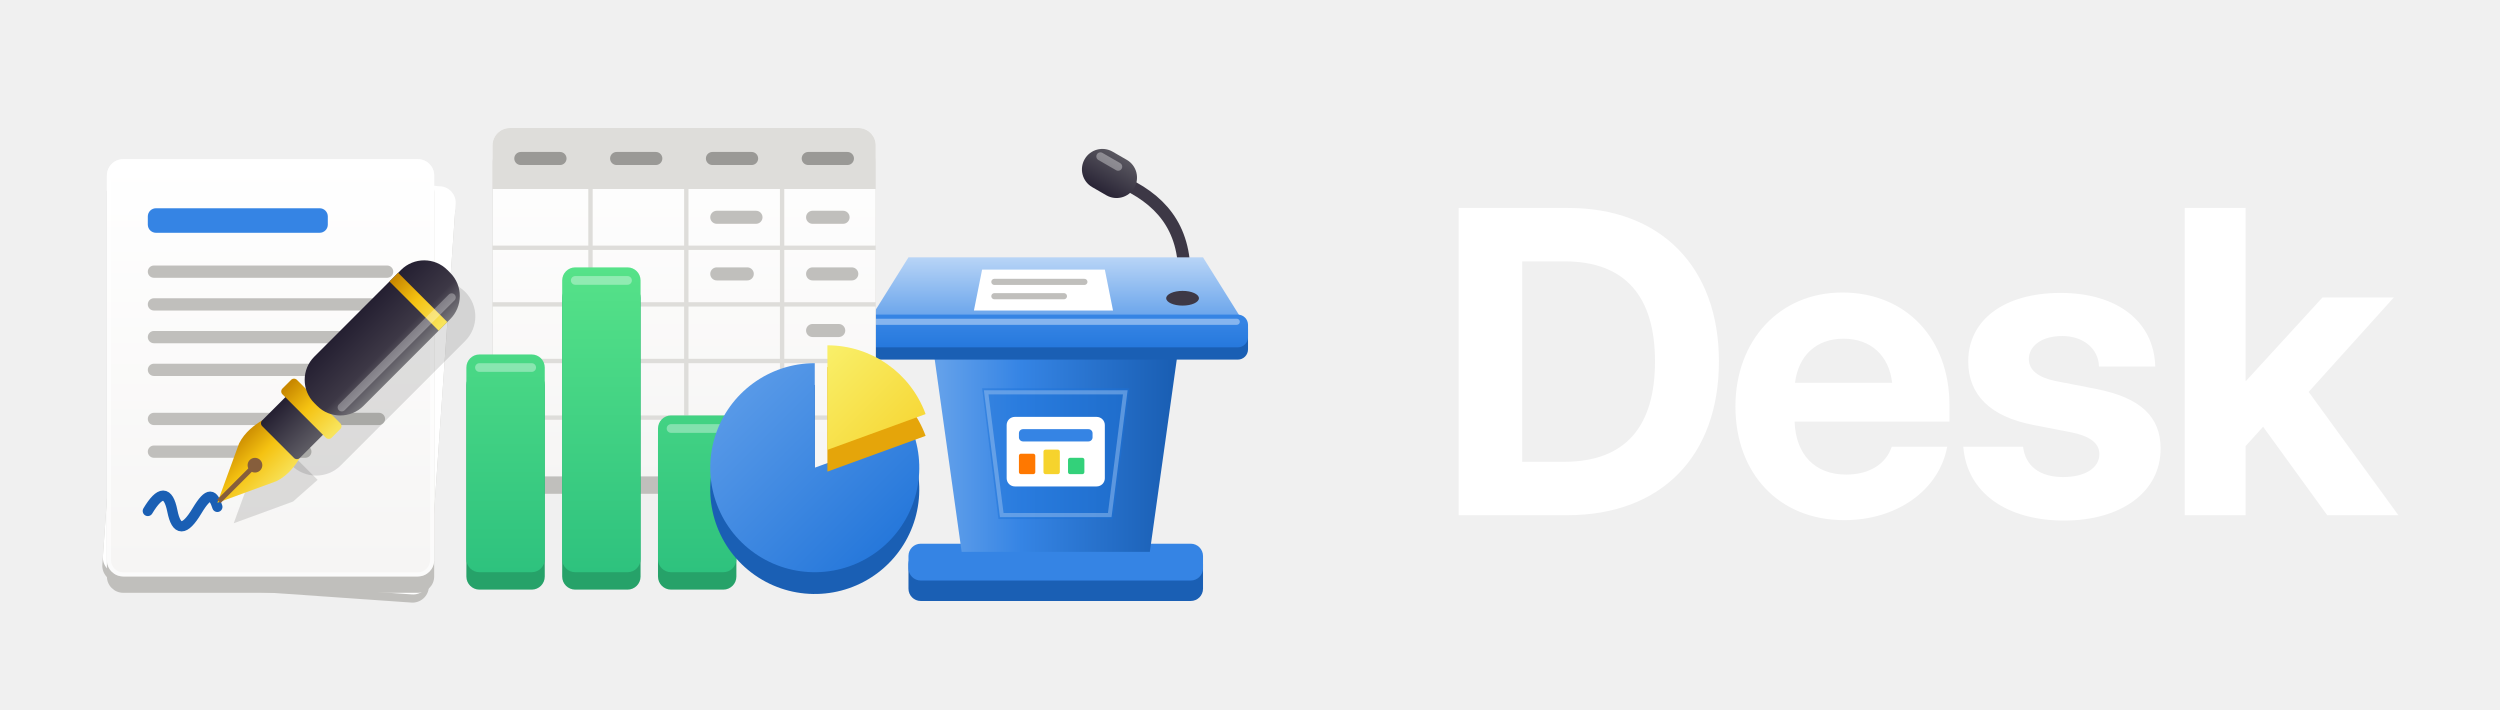
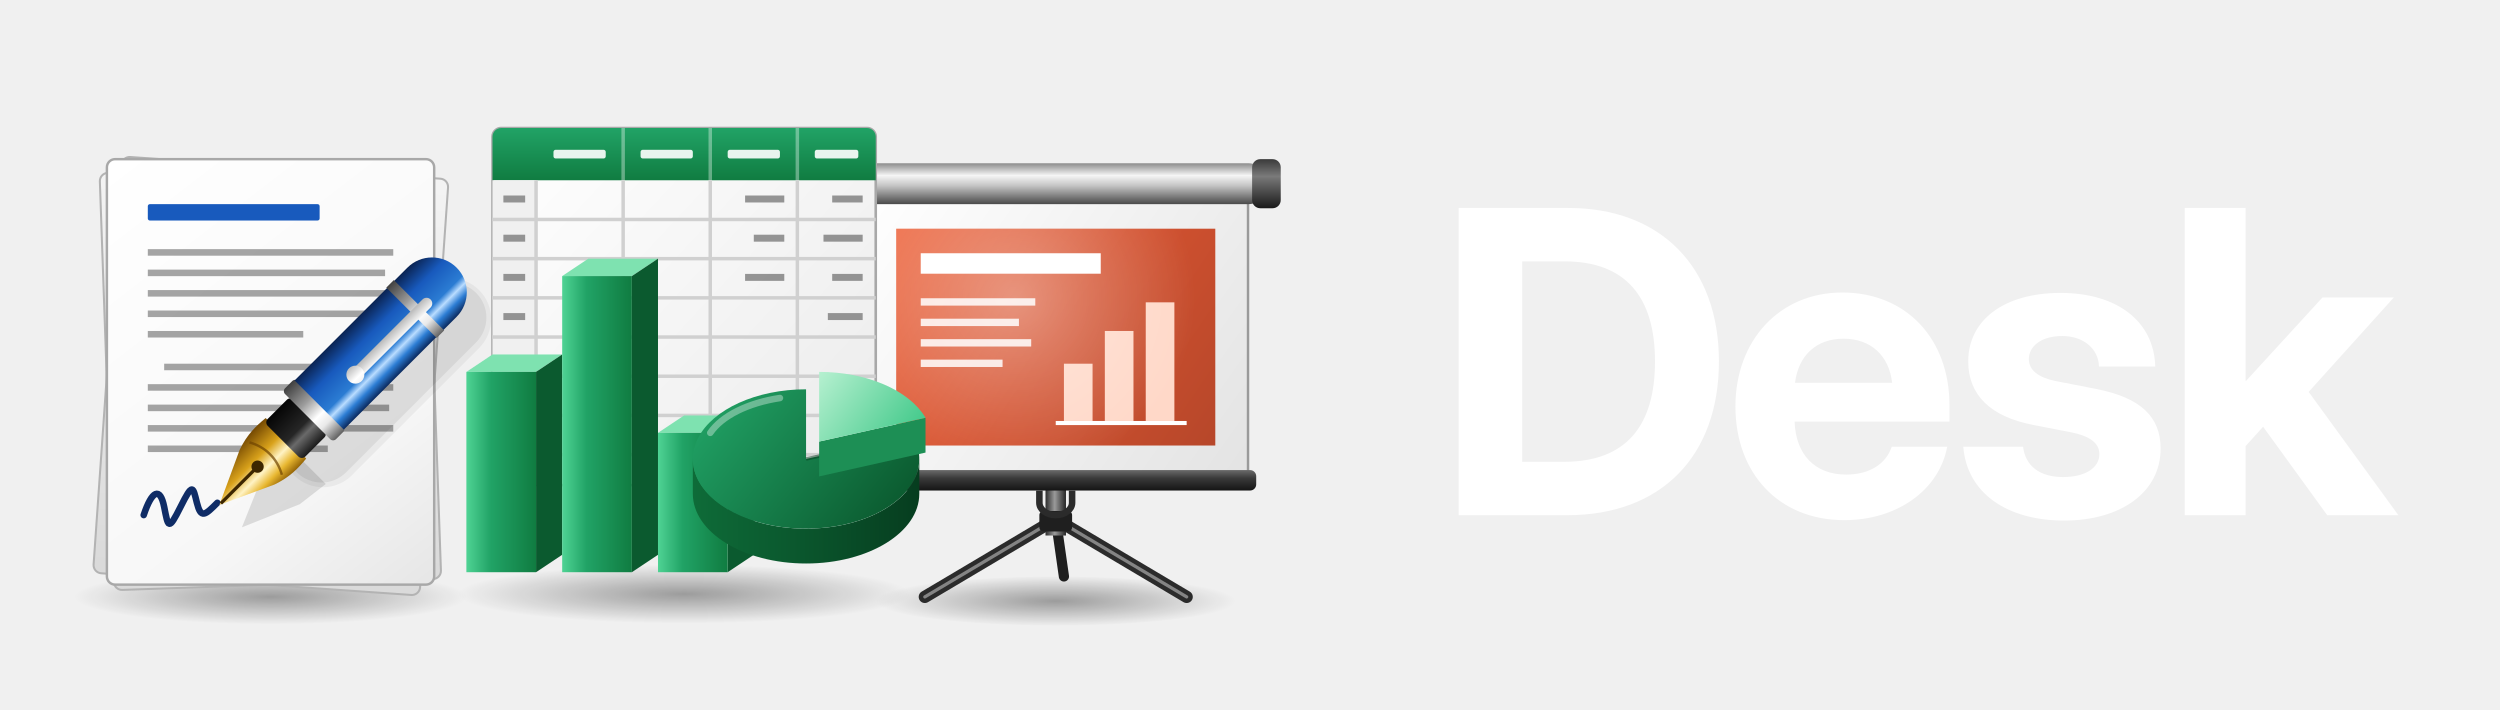
<svg xmlns="http://www.w3.org/2000/svg" width="592" height="168" viewBox="0 0 592 168">
  <svg x="4" y="28" width="124" height="124" viewBox="0 0 128 128">
    <defs>
-       <linearGradient id="w-paper" x1="0" y1="10" x2="0" y2="110" gradientUnits="userSpaceOnUse">
+       <radialGradient id="w-shadow" cx="62" cy="117" r="48" gradientTransform="matrix(1 0 0 0.14 0 100.6)" gradientUnits="userSpaceOnUse">
+         <stop offset="0" stop-color="#000000" stop-opacity="0.35" />
+         <stop offset="1" stop-color="#000000" stop-opacity="0" />
+       </radialGradient>
+       <linearGradient id="w-paper" x1="22" y1="10" x2="102" y2="114" gradientUnits="userSpaceOnUse">
        <stop offset="0" stop-color="#ffffff" />
-         <stop offset="1" stop-color="#f6f5f4" />
-       </linearGradient>
-       <linearGradient id="w-gold" x1="0" y1="-8" x2="0" y2="8" gradientUnits="userSpaceOnUse">
-         <stop offset="0" stop-color="#f8e45c" />
-         <stop offset="0.55" stop-color="#f5c211" />
-         <stop offset="1" stop-color="#c88800" />
-       </linearGradient>
-       <linearGradient id="w-barrel" x1="0" y1="-8.5" x2="0" y2="8.5" gradientUnits="userSpaceOnUse">
-         <stop offset="0" stop-color="#77767b" />
-         <stop offset="0.35" stop-color="#3d3846" />
-         <stop offset="1" stop-color="#241f31" />
+         <stop offset="0.7" stop-color="#f7f7f7" />
+         <stop offset="1" stop-color="#e6e6e6" />
+       </linearGradient>
+       <linearGradient id="w-sheet" x1="0" y1="10" x2="0" y2="116" gradientUnits="userSpaceOnUse">
+         <stop offset="0" stop-color="#f4f4f4" />
+         <stop offset="1" stop-color="#d9d9d9" />
+       </linearGradient>
+       <linearGradient id="w-gold" x1="0" y1="-7.5" x2="0" y2="7.5" gradientUnits="userSpaceOnUse">
+         <stop offset="0" stop-color="#8a5a00" />
+         <stop offset="0.2" stop-color="#e8b730" />
+         <stop offset="0.38" stop-color="#fff3c4" />
+         <stop offset="0.6" stop-color="#d9a21b" />
+         <stop offset="1" stop-color="#6e4300" />
+       </linearGradient>
+       <linearGradient id="w-chrome" x1="0" y1="-9" x2="0" y2="9" gradientUnits="userSpaceOnUse">
+         <stop offset="0" stop-color="#5a5a5a" />
+         <stop offset="0.25" stop-color="#e9e9e9" />
+         <stop offset="0.4" stop-color="#ffffff" />
+         <stop offset="0.65" stop-color="#9c9c9c" />
+         <stop offset="1" stop-color="#3c3c3c" />
+       </linearGradient>
+       <linearGradient id="w-lacquer" x1="0" y1="-8.5" x2="0" y2="8.5" gradientUnits="userSpaceOnUse">
+         <stop offset="0" stop-color="#0b2a5e" />
+         <stop offset="0.14" stop-color="#2b7cd3" />
+         <stop offset="0.26" stop-color="#b9dcff" />
+         <stop offset="0.36" stop-color="#2b7cd3" />
+         <stop offset="0.7" stop-color="#185abd" />
+         <stop offset="1" stop-color="#0a2352" />
      </linearGradient>
      <linearGradient id="w-grip" x1="0" y1="-6.5" x2="0" y2="6.5" gradientUnits="userSpaceOnUse">
-         <stop offset="0" stop-color="#5e5c64" />
-         <stop offset="1" stop-color="#241f31" />
+         <stop offset="0" stop-color="#1a1a1a" />
+         <stop offset="0.3" stop-color="#6a6a6a" />
+         <stop offset="0.45" stop-color="#262626" />
+         <stop offset="1" stop-color="#050505" />
      </linearGradient>
    </defs>
-     <rect x="24" y="16" width="80" height="100" rx="4" fill="#c0bfbc" transform="rotate(4 64 66)" />
-     <rect x="24" y="14" width="80" height="100" rx="4" fill="#ffffff" transform="rotate(4 64 66)" />
-     <rect x="22" y="14" width="80" height="102" rx="4" fill="#c0bfbc" />
-     <rect x="22" y="10" width="80" height="102" rx="4" fill="url(#w-paper)" />
-     <rect x="22.5" y="10.5" width="79" height="101" rx="3.5" fill="none" stroke="#ffffff" stroke-opacity="0.6" />
-     <rect x="32" y="22" width="44" height="6" rx="2" fill="#3584e4" />
-     <g fill="#c0bfbc">
-       <rect x="32" y="36" width="60" height="3" rx="1.5" />
-       <rect x="32" y="44" width="56" height="3" rx="1.5" />
-       <rect x="32" y="52" width="60" height="3" rx="1.5" />
-       <rect x="32" y="60" width="48" height="3" rx="1.5" />
-       <rect x="32" y="72" width="58" height="3" rx="1.5" />
-       <rect x="32" y="80" width="40" height="3" rx="1.5" />
-     </g>
-     <path d="M32 96c3-5 5-5 6 0s3 5 6 0 4-4 5-1" fill="none" stroke="#1a5fb4" stroke-width="2.5" stroke-linecap="round" stroke-linejoin="round" />
-     <g transform="translate(53 99) rotate(135)" fill="#000000" fill-opacity="0.12">
-       <path d="M0 0 L-14 -6.5 L-22 -7 L-22 7 L-14 6.5 Z" />
-       <rect x="-80" y="-8.5" width="60" height="17" rx="8.5" />
-     </g>
-     <g transform="translate(49 94) rotate(135)">
-       <path d="M0 0 L-14 -6.5 C-17 -7.5 -20 -7 -22 -6.5 L-22 6.5 C-20 7 -17 7.5 -14 6.5 Z" fill="url(#w-gold)" />
-       <rect x="-13" y="-0.6" width="12.5" height="1.2" fill="#865e3c" />
-       <circle cx="-13" cy="0" r="1.8" fill="#865e3c" />
-       <rect x="-31" y="-6.5" width="10" height="13" rx="1" fill="url(#w-grip)" />
-       <rect x="-35" y="-8.5" width="5" height="17" rx="1" fill="url(#w-gold)" />
-       <rect x="-80" y="-8.5" width="46" height="17" rx="8" fill="url(#w-barrel)" />
-       <rect x="-71" y="-8.5" width="3" height="17" fill="url(#w-gold)" />
-       <rect x="-77" y="-6" width="40" height="2" rx="1" fill="#ffffff" fill-opacity="0.3" />
+     <ellipse cx="62" cy="117" rx="48" ry="7" fill="url(#w-shadow)" />
+     <g transform="rotate(4 62 64)">
+       <rect x="22" y="12" width="80" height="102" rx="2" fill="url(#w-sheet)" stroke="#b3b3b3" stroke-width="0.5" />
+     </g>
+     <g transform="rotate(-2 62 64)">
+       <rect x="22" y="12" width="80" height="102" rx="2" fill="url(#w-sheet)" stroke="#b3b3b3" stroke-width="0.5" />
+     </g>
+     <rect x="22" y="10" width="80" height="104" rx="2" fill="url(#w-paper)" stroke="#a8a8a8" stroke-width="0.6" />
+     <rect x="32" y="21" width="42" height="4" rx="0.5" fill="#185abd" />
+     <g fill="#5c5c5c" fill-opacity="0.55">
+       <rect x="32" y="32" width="60" height="1.6" />
+       <rect x="32" y="37" width="58" height="1.6" />
+       <rect x="32" y="42" width="60" height="1.6" />
+       <rect x="32" y="47" width="60" height="1.6" />
+       <rect x="32" y="52" width="38" height="1.6" />
+       <rect x="36" y="60" width="56" height="1.6" />
+       <rect x="32" y="65" width="60" height="1.6" />
+       <rect x="32" y="70" width="59" height="1.6" />
+       <rect x="32" y="75" width="60" height="1.6" />
+       <rect x="32" y="80" width="44" height="1.6" />
+     </g>
+     <path d="M31 97c2-6 4-7 5-2s1 6 4 0 3-5 4-1 2 3 5 0" fill="none" stroke="#0f2c66" stroke-width="1.6" stroke-linecap="round" stroke-linejoin="round" />
+     <g transform="translate(55 100) rotate(135)" fill="#000000">
+       <rect x="-82" y="-10" width="64" height="20" rx="10" fill-opacity="0.05" />
+       <rect x="-81" y="-8.5" width="62" height="17" rx="8.5" fill-opacity="0.07" />
+       <path d="M0 0 L-14 -6 L-22 -7 L-22 7 L-14 6 Z" fill-opacity="0.12" />
+     </g>
+     <g transform="translate(49.5 94.5) rotate(135)">
+       <path d="M0 0 L-13 -6 C-17 -7.4 -20 -7.3 -23 -7 L-23 7 C-20 7.3 -17 7.4 -13 6 Z" fill="url(#w-gold)" />
+       <path d="M-0.5 0 H-12.5" stroke="#3d2600" stroke-width="0.8" />
+       <circle cx="-13.2" cy="0" r="1.5" fill="#3d2600" />
+       <path d="M-16 -5.6 C-18 -2 -18 2 -16 5.6" fill="none" stroke="#6e4300" stroke-width="0.6" stroke-opacity="0.7" />
+       <rect x="-31" y="-6.5" width="9" height="13" rx="1.2" fill="url(#w-grip)" />
+       <rect x="-35" y="-8.8" width="4.5" height="17.6" rx="1" fill="url(#w-chrome)" />
+       <path d="M-82 0 a8.5 8.5 0 0 1 8.5 -8.5 H-34.5 V8.5 H-73.5 A8.5 8.5 0 0 1 -82 0 Z" fill="url(#w-lacquer)" />
+       <rect x="-69" y="-8.7" width="2.6" height="17.4" fill="url(#w-chrome)" />
+       <rect x="-72" y="-1.4" width="26" height="2.8" rx="1.4" fill="url(#w-chrome)" transform="translate(0 -1)" />
+       <circle cx="-46" cy="-1" r="2.2" fill="url(#w-chrome)" />
    </g>
  </svg>
  <svg x="188" y="28" width="124" height="124" viewBox="0 0 128 128">
    <defs>
-       <linearGradient id="s-body" x1="36" y1="0" x2="92" y2="0" gradientUnits="userSpaceOnUse">
-         <stop offset="0" stop-color="#62a0ea" />
-         <stop offset="0.35" stop-color="#3584e4" />
-         <stop offset="1" stop-color="#1a5fb4" />
-       </linearGradient>
-       <linearGradient id="s-desk" x1="0" y1="32" x2="0" y2="50" gradientUnits="userSpaceOnUse">
-         <stop offset="0" stop-color="#c3dbf8" />
-         <stop offset="1" stop-color="#62a0ea" />
-       </linearGradient>
-       <linearGradient id="s-lip" x1="0" y1="50" x2="0" y2="60" gradientUnits="userSpaceOnUse">
-         <stop offset="0" stop-color="#3584e4" />
-         <stop offset="1" stop-color="#1c71d8" />
-       </linearGradient>
-       <linearGradient id="s-mic" x1="0" y1="8" x2="0" y2="20" gradientUnits="userSpaceOnUse">
-         <stop offset="0" stop-color="#5e5c64" />
-         <stop offset="1" stop-color="#241f31" />
+       <radialGradient id="s-shadow" cx="64" cy="118" r="44" gradientTransform="matrix(1 0 0 0.14 0 101.5)" gradientUnits="userSpaceOnUse">
+         <stop offset="0" stop-color="#000000" stop-opacity="0.35" />
+         <stop offset="1" stop-color="#000000" stop-opacity="0" />
+       </radialGradient>
+       <linearGradient id="s-case" x1="0" y1="11" x2="0" y2="21" gradientUnits="userSpaceOnUse">
+         <stop offset="0" stop-color="#8c8c8c" />
+         <stop offset="0.3" stop-color="#f5f5f5" />
+         <stop offset="0.55" stop-color="#c4c4c4" />
+         <stop offset="1" stop-color="#4a4a4a" />
+       </linearGradient>
+       <linearGradient id="s-cap" x1="0" y1="10" x2="0" y2="22" gradientUnits="userSpaceOnUse">
+         <stop offset="0" stop-color="#3a3a3a" />
+         <stop offset="0.35" stop-color="#7a7a7a" />
+         <stop offset="1" stop-color="#1a1a1a" />
+       </linearGradient>
+       <linearGradient id="s-screen" x1="16" y1="20" x2="112" y2="88" gradientUnits="userSpaceOnUse">
+         <stop offset="0" stop-color="#ffffff" />
+         <stop offset="1" stop-color="#e3e3e3" />
+       </linearGradient>
+       <linearGradient id="s-slide" x1="26" y1="28" x2="102" y2="80" gradientUnits="userSpaceOnUse">
+         <stop offset="0" stop-color="#ed6c47" />
+         <stop offset="0.5" stop-color="#d35230" />
+         <stop offset="1" stop-color="#b7472a" />
+       </linearGradient>
+       <radialGradient id="s-glow" cx="54" cy="44" r="44" gradientUnits="userSpaceOnUse">
+         <stop offset="0" stop-color="#ffffff" stop-opacity="0.35" />
+         <stop offset="1" stop-color="#ffffff" stop-opacity="0" />
+       </radialGradient>
+       <linearGradient id="s-metal" x1="0" y1="0" x2="1" y2="0">
+         <stop offset="0" stop-color="#2e2e2e" />
+         <stop offset="0.45" stop-color="#9a9a9a" />
+         <stop offset="1" stop-color="#262626" />
+       </linearGradient>
+       <linearGradient id="s-slat" x1="0" y1="86" x2="0" y2="91" gradientUnits="userSpaceOnUse">
+         <stop offset="0" stop-color="#6a6a6a" />
+         <stop offset="0.4" stop-color="#3a3a3a" />
+         <stop offset="1" stop-color="#151515" />
      </linearGradient>
    </defs>
-     <rect x="28" y="106" width="72" height="12" rx="3" fill="#1a5fb4" />
-     <rect x="28" y="104" width="72" height="9" rx="3" fill="#3584e4" />
-     <path d="M34 56 L94 56 L87 106 L41 106 Z" fill="url(#s-body)" />
-     <path d="M46 66 L82 66 L78 98 L50 98 Z" fill="#1c71d8" fill-opacity="0.45" />
-     <path d="M47 67 L81 67 L77.2 97 L50.8 97 Z" fill="none" stroke="#99c1f1" stroke-opacity="0.5" />
-     <rect x="52" y="73" width="24" height="17" rx="2" fill="#ffffff" />
-     <rect x="55" y="76" width="18" height="3" rx="1" fill="#3584e4" />
-     <rect x="55" y="82" width="4" height="5" rx="0.5" fill="#ff7800" />
-     <rect x="61" y="81" width="4" height="6" rx="0.5" fill="#f6d32d" />
-     <rect x="67" y="83" width="4" height="4" rx="0.5" fill="#33d17a" />
-     <path d="M95 44 C97 30 92 22 83 17" fill="none" stroke="#3d3846" stroke-width="3" stroke-linecap="round" />
-     <g transform="rotate(30 78 14)">
-       <rect x="70" y="9" width="14" height="10" rx="5" fill="url(#s-mic)" />
-       <rect x="72" y="10.5" width="7" height="2" rx="1" fill="#ffffff" fill-opacity="0.35" />
-     </g>
-     <path d="M28 34 L100 34 L110 50 L18 50 Z" fill="url(#s-desk)" />
-     <rect x="17" y="49" width="94" height="10" rx="2.5" fill="#1a5fb4" />
-     <rect x="17" y="48" width="94" height="8" rx="2.5" fill="url(#s-lip)" />
-     <rect x="19" y="49" width="90" height="1.5" rx="0.75" fill="#ffffff" fill-opacity="0.4" />
-     <path d="M46 37 L76 37 L78 47 L44 47 Z" fill="#ffffff" />
-     <path d="M49 40 H71 M49 43.5 H66" stroke="#c0bfbc" stroke-width="1.5" stroke-linecap="round" />
-     <ellipse cx="95" cy="44" rx="4" ry="1.8" fill="#3d3846" />
+     <ellipse cx="64" cy="118" rx="44" ry="6" fill="url(#s-shadow)" />
+     <g stroke-linecap="round" fill="none">
+       <path d="M64 98 L66 112" stroke="#1f1f1f" stroke-width="2.5" />
+       <path d="M64 98 L32 117" stroke="#2b2b2b" stroke-width="3" />
+       <path d="M64 98 L96 117" stroke="#2b2b2b" stroke-width="3" />
+       <path d="M64 98 L32 117 M64 98 L96 117" stroke="#9a9a9a" stroke-width="0.8" stroke-opacity="0.8" />
+     </g>
+     <rect x="61.5" y="86" width="5" height="16" fill="url(#s-metal)" />
+     <rect x="60" y="96" width="8" height="5" rx="1" fill="#1f1f1f" />
+     <rect x="17" y="18" width="94" height="70" fill="url(#s-screen)" />
+     <rect x="17" y="18" width="94" height="70" fill="none" stroke="#9a9a9a" stroke-width="0.6" />
+     <rect x="17" y="18" width="94" height="3" fill="#000000" fill-opacity="0.08" />
+     <rect x="25" y="27" width="78" height="53" fill="url(#s-slide)" />
+     <rect x="31" y="33" width="44" height="5" fill="#ffffff" />
+     <g fill="#ffffff" fill-opacity="0.85">
+       <rect x="31" y="44" width="28" height="1.8" />
+       <rect x="31" y="49" width="24" height="1.8" />
+       <rect x="31" y="54" width="27" height="1.8" />
+       <rect x="31" y="59" width="20" height="1.8" />
+     </g>
+     <g fill="#ffd8c8">
+       <rect x="66" y="60" width="7" height="14" />
+       <rect x="76" y="52" width="7" height="22" />
+       <rect x="86" y="45" width="7" height="29" />
+     </g>
+     <path d="M64 74.5 H96" stroke="#ffffff" stroke-width="1" />
+     <rect x="25" y="27" width="78" height="53" fill="url(#s-glow)" />
+     <rect x="15" y="86" width="98" height="5" rx="1.5" fill="url(#s-slat)" />
+     <path d="M60 91 v3 a4 3 0 0 0 8 0 v-3" fill="none" stroke="#2b2b2b" stroke-width="1.6" />
+     <rect x="12" y="11" width="104" height="10" rx="5" fill="url(#s-case)" />
+     <rect x="9" y="10" width="7" height="12" rx="2" fill="url(#s-cap)" />
+     <rect x="112" y="10" width="7" height="12" rx="2" fill="url(#s-cap)" />
  </svg>
  <svg x="96" y="20" width="132" height="132" viewBox="0 0 128 128">
    <defs>
-       <linearGradient id="t-paper" x1="0" y1="10" x2="0" y2="92" gradientUnits="userSpaceOnUse">
+       <radialGradient id="t-shadow" cx="64" cy="117" r="52" gradientTransform="matrix(1 0 0 0.13 0 101.8)" gradientUnits="userSpaceOnUse">
+         <stop offset="0" stop-color="#000000" stop-opacity="0.35" />
+         <stop offset="1" stop-color="#000000" stop-opacity="0" />
+       </radialGradient>
+       <linearGradient id="t-paper" x1="20" y1="10" x2="108" y2="92" gradientUnits="userSpaceOnUse">
        <stop offset="0" stop-color="#ffffff" />
-         <stop offset="1" stop-color="#f6f5f4" />
-       </linearGradient>
-       <linearGradient id="t-bar" x1="0" y1="40" x2="0" y2="112" gradientUnits="userSpaceOnUse">
-         <stop offset="0" stop-color="#57e389" />
-         <stop offset="1" stop-color="#2ec27e" />
-       </linearGradient>
-       <linearGradient id="t-pie" x1="70" y1="64" x2="118" y2="112" gradientUnits="userSpaceOnUse">
-         <stop offset="0" stop-color="#62a0ea" />
-         <stop offset="1" stop-color="#1c71d8" />
-       </linearGradient>
-       <linearGradient id="t-slice" x1="96" y1="60" x2="120" y2="84" gradientUnits="userSpaceOnUse">
-         <stop offset="0" stop-color="#f9f06b" />
-         <stop offset="1" stop-color="#f6d32d" />
+         <stop offset="1" stop-color="#ebebeb" />
+       </linearGradient>
+       <linearGradient id="t-header" x1="0" y1="10" x2="0" y2="22" gradientUnits="userSpaceOnUse">
+         <stop offset="0" stop-color="#21a366" />
+         <stop offset="1" stop-color="#107c41" />
+       </linearGradient>
+       <linearGradient id="t-front" x1="0" y1="0" x2="1" y2="0">
+         <stop offset="0" stop-color="#4fd394" />
+         <stop offset="0.35" stop-color="#21a366" />
+         <stop offset="1" stop-color="#107c41" />
+       </linearGradient>
+       <linearGradient id="t-pietop" x1="70" y1="70" x2="110" y2="102" gradientUnits="userSpaceOnUse">
+         <stop offset="0" stop-color="#21a366" />
+         <stop offset="1" stop-color="#0b5a2f" />
+       </linearGradient>
+       <linearGradient id="t-pieside" x1="66" y1="0" x2="118" y2="0" gradientUnits="userSpaceOnUse">
+         <stop offset="0" stop-color="#0e6b38" />
+         <stop offset="0.4" stop-color="#0b5a2f" />
+         <stop offset="1" stop-color="#063d1f" />
+       </linearGradient>
+       <linearGradient id="t-slice" x1="95" y1="66" x2="119" y2="84" gradientUnits="userSpaceOnUse">
+         <stop offset="0" stop-color="#b6f0d0" />
+         <stop offset="1" stop-color="#33c481" />
      </linearGradient>
    </defs>
-     <rect x="20" y="14" width="88" height="80" rx="4" fill="#c0bfbc" />
-     <rect x="20" y="10" width="88" height="80" rx="4" fill="url(#t-paper)" />
-     <path d="M24 10h80a4 4 0 0 1 4 4v10H20V14a4 4 0 0 1 4-4z" fill="#deddda" />
-     <g fill="#deddda">
-       <rect x="42" y="24" width="1" height="66" />
-       <rect x="64" y="24" width="1" height="66" />
-       <rect x="86" y="24" width="1" height="66" />
-       <rect x="20" y="37" width="88" height="1" />
-       <rect x="20" y="50" width="88" height="1" />
-       <rect x="20" y="63" width="88" height="1" />
-       <rect x="20" y="76" width="88" height="1" />
-     </g>
-     <g fill="#9a9996">
-       <rect x="25" y="15.5" width="12" height="3" rx="1.5" />
-       <rect x="47" y="15.5" width="12" height="3" rx="1.5" />
-       <rect x="69" y="15.5" width="12" height="3" rx="1.5" />
-       <rect x="91" y="15.5" width="12" height="3" rx="1.5" />
-     </g>
-     <g fill="#c0bfbc">
-       <rect x="70" y="29" width="12" height="3" rx="1.5" />
-       <rect x="92" y="29" width="10" height="3" rx="1.5" />
-       <rect x="70" y="42" width="10" height="3" rx="1.5" />
-       <rect x="92" y="42" width="12" height="3" rx="1.5" />
-       <rect x="92" y="55" width="9" height="3" rx="1.5" />
-     </g>
-     <rect x="14" y="66" width="18" height="50" rx="3" fill="#26a269" />
-     <rect x="14" y="62" width="18" height="50" rx="3" fill="url(#t-bar)" />
-     <rect x="36" y="46" width="18" height="70" rx="3" fill="#26a269" />
-     <rect x="36" y="42" width="18" height="70" rx="3" fill="url(#t-bar)" />
-     <rect x="58" y="80" width="18" height="36" rx="3" fill="#26a269" />
-     <rect x="58" y="76" width="18" height="36" rx="3" fill="url(#t-bar)" />
-     <g fill="#ffffff" fill-opacity="0.35">
-       <rect x="16" y="64" width="14" height="2" rx="1" />
-       <rect x="38" y="44" width="14" height="2" rx="1" />
-       <rect x="60" y="78" width="14" height="2" rx="1" />
-     </g>
-     <path d="M94 93 L116.55 84.79 A24 24 0 1 1 94 69 Z" fill="#1a5fb4" />
-     <path d="M94 88 L116.55 79.79 A24 24 0 1 1 94 64 Z" fill="url(#t-pie)" />
-     <path d="M96.9 88.9 L96.9 64.9 A24 24 0 0 1 119.45 80.69 Z" fill="#e5a50a" />
-     <path d="M96.9 83.9 L96.9 59.9 A24 24 0 0 1 119.45 75.69 Z" fill="url(#t-slice)" />
+     <ellipse cx="64" cy="117" rx="52" ry="7" fill="url(#t-shadow)" />
+     <rect x="20" y="10" width="88" height="82" rx="2" fill="url(#t-paper)" stroke="#a8a8a8" stroke-width="0.6" />
+     <path d="M22 10h84a2 2 0 0 1 2 2v10H20V12a2 2 0 0 1 2-2z" fill="url(#t-header)" />
+     <rect x="20" y="22" width="10" height="70" fill="#f0f0f0" />
+     <g fill="none" stroke="#d0d0d0" stroke-width="0.8">
+       <path d="M30 22V92M50 22V92M70 22V92M90 22V92" />
+       <path d="M20 31H108M20 40H108M20 49H108M20 58H108M20 67H108M20 76H108M20 85H108" />
+     </g>
+     <path d="M50 10V22M70 10V22M90 10V22" stroke="#ffffff" stroke-opacity="0.35" stroke-width="0.8" />
+     <g fill="#ffffff" fill-opacity="0.9">
+       <rect x="34" y="15" width="12" height="2" rx="0.5" />
+       <rect x="54" y="15" width="12" height="2" rx="0.5" />
+       <rect x="74" y="15" width="12" height="2" rx="0.5" />
+       <rect x="94" y="15" width="10" height="2" rx="0.5" />
+     </g>
+     <g fill="#6b6b6b" fill-opacity="0.7">
+       <rect x="78" y="25.5" width="9" height="1.6" />
+       <rect x="98" y="25.5" width="7" height="1.6" />
+       <rect x="80" y="34.5" width="7" height="1.6" />
+       <rect x="96" y="34.5" width="9" height="1.6" />
+       <rect x="78" y="43.5" width="9" height="1.6" />
+       <rect x="98" y="43.5" width="7" height="1.6" />
+       <rect x="97" y="52.5" width="8" height="1.6" />
+       <rect x="22.5" y="25.5" width="5" height="1.6" />
+       <rect x="22.5" y="34.5" width="5" height="1.6" />
+       <rect x="22.5" y="43.5" width="5" height="1.6" />
+       <rect x="22.5" y="52.5" width="5" height="1.6" />
+     </g>
+     <g>
+       <path d="M14 66 L20 62 L36 62 L30 66 Z" fill="#7ee2b0" />
+       <path d="M30 66 L36 62 L36 108 L30 112 Z" fill="#0b5a2f" />
+       <rect x="14" y="66" width="16" height="46" fill="url(#t-front)" />
+       <path d="M36 44 L42 40 L58 40 L52 44 Z" fill="#7ee2b0" />
+       <path d="M52 44 L58 40 L58 108 L52 112 Z" fill="#0b5a2f" />
+       <rect x="36" y="44" width="16" height="68" fill="url(#t-front)" />
+       <path d="M58 80 L64 76 L80 76 L74 80 Z" fill="#7ee2b0" />
+       <path d="M74 80 L80 76 L80 108 L74 112 Z" fill="#0b5a2f" />
+       <rect x="58" y="80" width="16" height="32" fill="url(#t-front)" />
+     </g>
+     <path d="M66 86 V94 A26 16 0 0 0 118 94 V86 A26 16 0 0 1 66 86 Z" fill="url(#t-pieside)" />
+     <path d="M92 86 L116.43 80.53 A26 16 0 1 1 92 70 Z" fill="url(#t-pietop)" />
+     <path d="M92 86 L116.43 80.53" stroke="#063d1f" stroke-opacity="0.5" stroke-width="0.8" />
+     <path d="M95 82 L119.43 76.53 V84.53 L95 90 Z" fill="#1d8f55" />
+     <path d="M95 82 L95 66 A26 16 0 0 1 119.43 76.53 Z" fill="url(#t-slice)" />
+     <path d="M70 80 A24 13 0 0 1 86 72" fill="none" stroke="#ffffff" stroke-opacity="0.35" stroke-width="1.5" stroke-linecap="round" />
  </svg>
  <path d="M371.104 122.0C393.418 122.0 407.041 107.986 407.041 85.574C407.041 63.26 393.271 49.246 371.396 49.246H345.42V122.0ZM360.459 109.354V61.893H370.469C384.922 61.893 391.904 70.291 391.904 85.574C391.904 100.906 385.02 109.354 370.322 109.354ZM436.73 123.172C449.23 123.172 459.191 116.043 461.096 105.789H447.961C446.643 109.793 442.785 112.381 437.17 112.381C429.602 112.381 425.207 107.449 424.963 99.832H461.633V95.975C461.633 80.252 451.428 69.266 436.242 69.266C421.447 69.266 410.949 80.545 410.949 96.268C410.949 111.941 421.105 123.172 436.73 123.172ZM425.061 90.652C425.842 84.207 430.09 80.203 436.535 80.203C443.029 80.203 447.326 84.207 448.059 90.652ZM488.783 123.27C502.26 123.27 511.635 116.531 511.635 106.229C511.635 98.66 506.85 94.168 496.449 92.117L486.684 90.213C482.729 89.383 480.434 87.674 480.434 85.037C480.434 81.961 483.412 79.568 488.344 79.568C493.422 79.568 496.938 82.645 497.035 86.795H510.365C510.072 76.053 501.283 69.363 487.953 69.363C474.525 69.363 466.078 75.809 466.078 85.574C466.078 93.582 471.4 98.66 481.41 100.613L490.443 102.371C494.643 103.201 497.133 104.812 497.133 107.547C497.133 110.721 493.861 112.967 488.539 112.967C482.924 112.967 479.604 110.281 479.066 105.789H464.906C465.785 116.873 475.404 123.27 488.783 123.27ZM517.35 122.0H531.754V105.643L535.904 101.053L551.09 122.0H567.936L546.695 92.801L566.861 70.438H549.967L531.9 90.164H531.754V49.246H517.35Z" fill="#ffffff" />
</svg>
